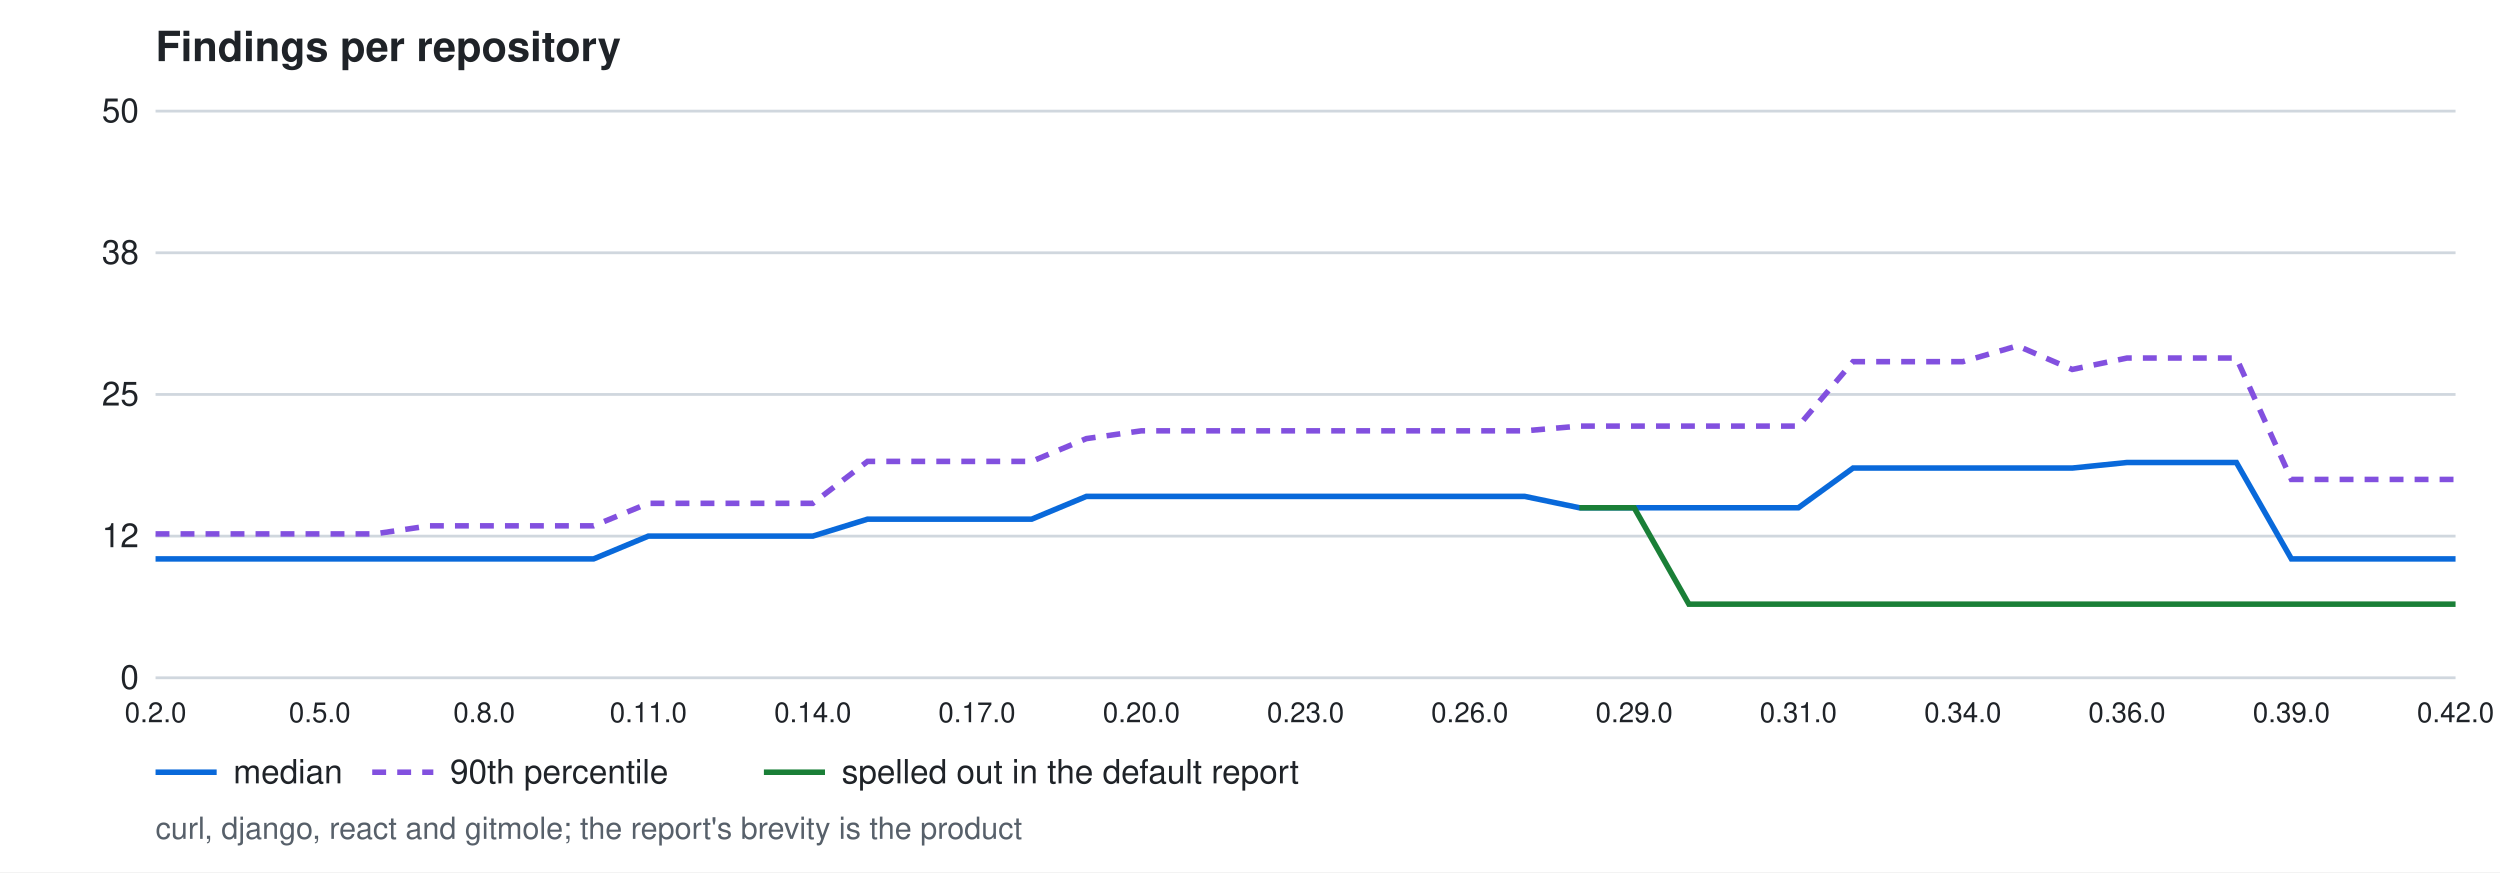
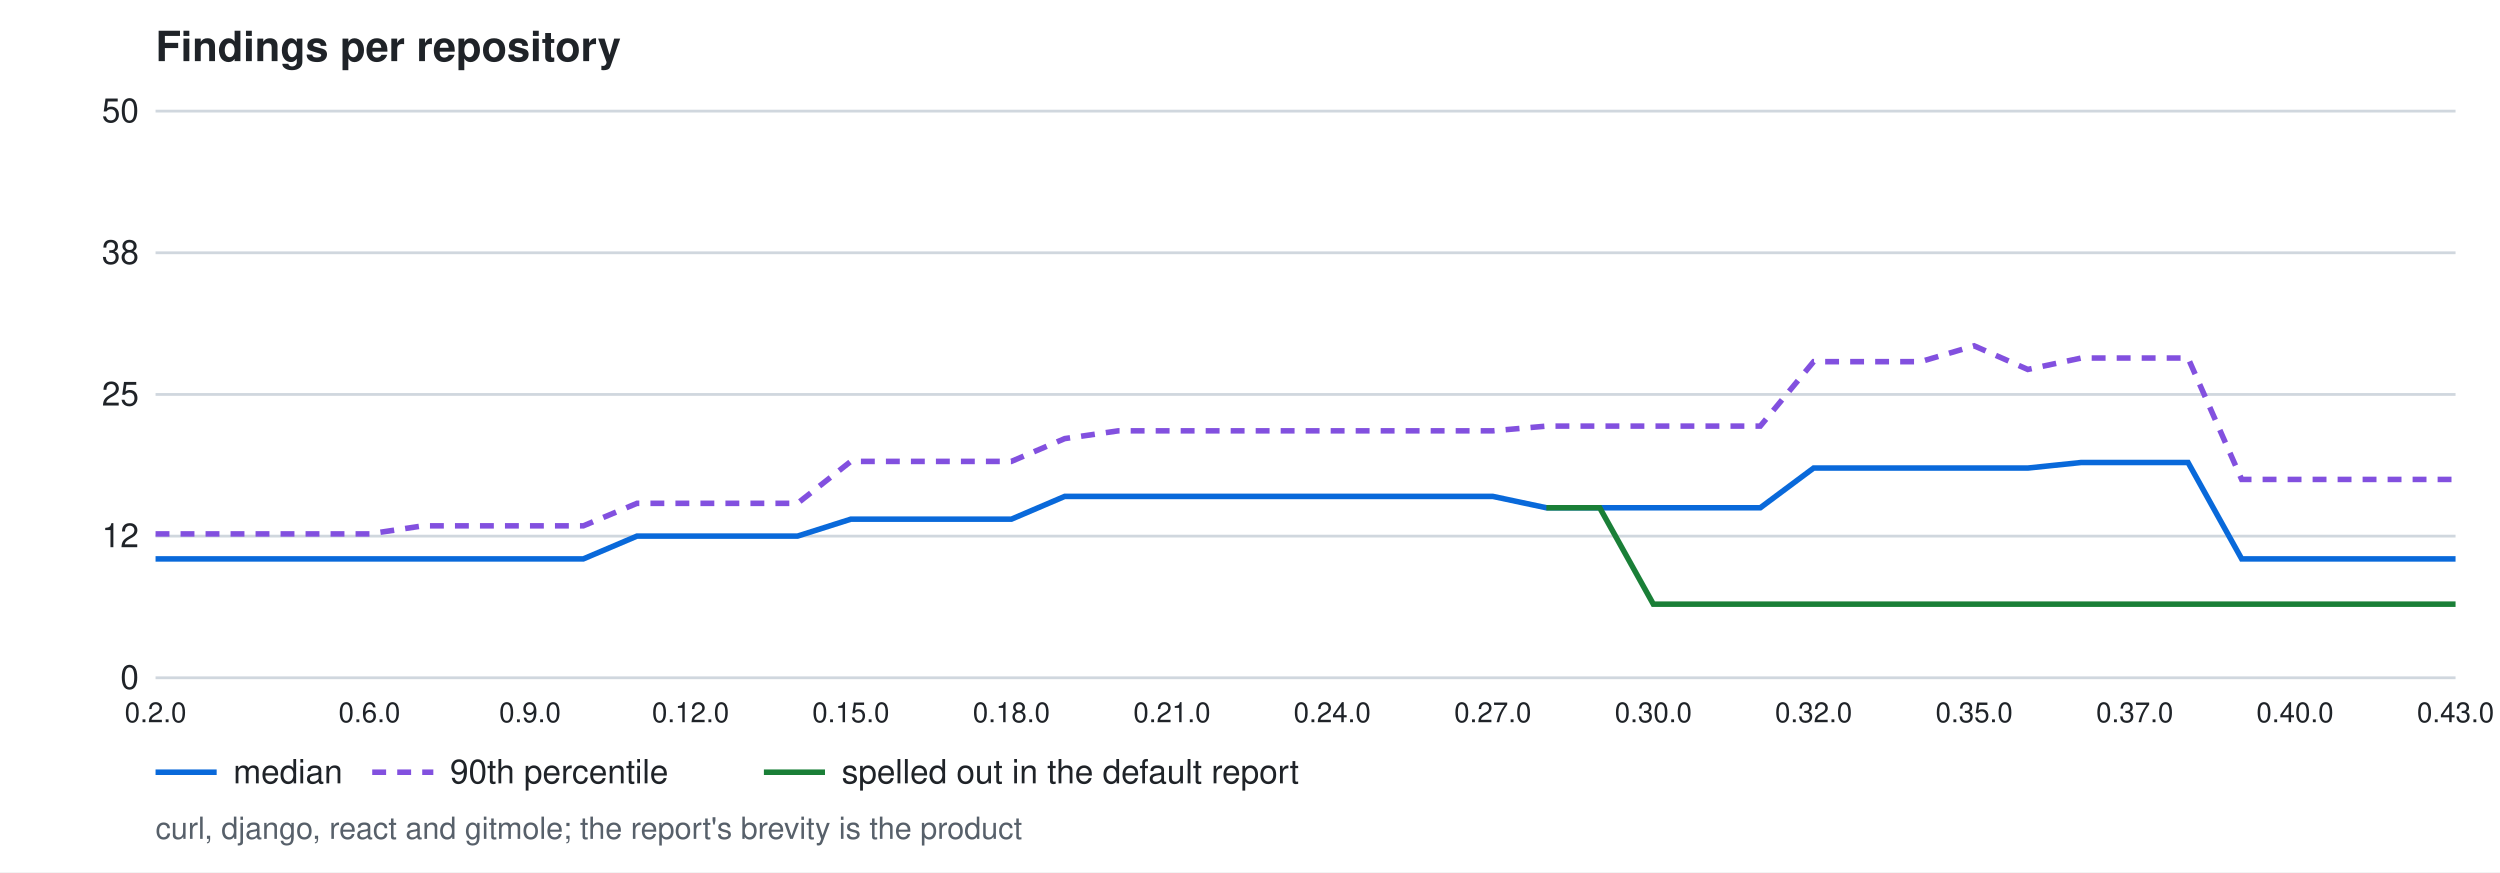
<svg xmlns="http://www.w3.org/2000/svg" width="900" height="314" viewBox="0 0 900 314" font-family="-apple-system,Segoe UI,Helvetica,Arial,sans-serif" font-size="12">
  <rect width="900" height="314" fill="#ffffff" />
  <text x="56" y="22" font-size="15" font-weight="600" fill="#1f2328">Findings per repository</text>
  <line x1="56" y1="244.0" x2="884" y2="244.0" stroke="#d0d7de" stroke-width="1" />
  <text x="50" y="248.0" text-anchor="end" fill="#1f2328">0</text>
  <line x1="56" y1="193.0" x2="884" y2="193.0" stroke="#d0d7de" stroke-width="1" />
  <text x="50" y="197.0" text-anchor="end" fill="#1f2328">12</text>
  <line x1="56" y1="142.0" x2="884" y2="142.0" stroke="#d0d7de" stroke-width="1" />
  <text x="50" y="146.0" text-anchor="end" fill="#1f2328">25</text>
  <line x1="56" y1="91.0" x2="884" y2="91.0" stroke="#d0d7de" stroke-width="1" />
  <text x="50" y="95.0" text-anchor="end" fill="#1f2328">38</text>
  <line x1="56" y1="40.0" x2="884" y2="40.0" stroke="#d0d7de" stroke-width="1" />
  <text x="50" y="44.0" text-anchor="end" fill="#1f2328">50</text>
  <text x="56.0" y="260" text-anchor="middle" fill="#1f2328" font-size="10">0.2.0</text>
-   <text x="115.1" y="260" text-anchor="middle" fill="#1f2328" font-size="10">0.5.0</text>
-   <text x="174.3" y="260" text-anchor="middle" fill="#1f2328" font-size="10">0.8.0</text>
-   <text x="233.4" y="260" text-anchor="middle" fill="#1f2328" font-size="10">0.11.0</text>
-   <text x="292.6" y="260" text-anchor="middle" fill="#1f2328" font-size="10">0.14.0</text>
-   <text x="351.7" y="260" text-anchor="middle" fill="#1f2328" font-size="10">0.17.0</text>
-   <text x="410.9" y="260" text-anchor="middle" fill="#1f2328" font-size="10">0.20.0</text>
-   <text x="470.0" y="260" text-anchor="middle" fill="#1f2328" font-size="10">0.23.0</text>
-   <text x="529.1" y="260" text-anchor="middle" fill="#1f2328" font-size="10">0.26.0</text>
-   <text x="588.3" y="260" text-anchor="middle" fill="#1f2328" font-size="10">0.29.0</text>
-   <text x="647.4" y="260" text-anchor="middle" fill="#1f2328" font-size="10">0.31.0</text>
-   <text x="706.6" y="260" text-anchor="middle" fill="#1f2328" font-size="10">0.34.0</text>
-   <text x="765.7" y="260" text-anchor="middle" fill="#1f2328" font-size="10">0.36.0</text>
-   <text x="824.9" y="260" text-anchor="middle" fill="#1f2328" font-size="10">0.39.0</text>
-   <text x="884.0" y="260" text-anchor="middle" fill="#1f2328" font-size="10">0.42.0</text>
-   <polyline points="56.0,201.2 75.7,201.2 95.4,201.2 115.1,201.2 134.9,201.2 154.6,201.2 174.3,201.2 194.0,201.2 213.7,201.2 233.4,193.0 253.1,193.0 272.9,193.0 292.6,193.0 312.3,186.9 332.0,186.9 351.7,186.9 371.4,186.9 391.1,178.7 410.9,178.7 430.6,178.7 450.3,178.7 470.0,178.7 489.7,178.7 509.4,178.7 529.1,178.7 548.9,178.7 568.6,182.8 588.3,182.8 608.0,182.8 627.7,182.8 647.4,182.8 667.1,168.5 686.9,168.5 706.6,168.5 726.3,168.5 746.0,168.5 765.7,166.5 785.4,166.5 805.1,166.5 824.9,201.2 844.6,201.2 864.3,201.2 884.0,201.2" fill="none" stroke="#0969da" stroke-width="2" />
-   <polyline points="56.0,192.2 75.7,192.2 95.4,192.2 115.1,192.2 134.9,192.2 154.6,189.3 174.3,189.3 194.0,189.3 213.7,189.3 233.4,181.2 253.1,181.2 272.9,181.2 292.6,181.2 312.3,166.1 332.0,166.1 351.7,166.1 371.4,166.1 391.1,157.9 410.9,155.1 430.6,155.1 450.3,155.1 470.0,155.1 489.7,155.1 509.4,155.1 529.1,155.1 548.9,155.1 568.6,153.4 588.3,153.4 608.0,153.4 627.7,153.4 647.4,153.4 667.1,130.2 686.9,130.2 706.6,130.2 726.3,124.5 746.0,133.0 765.7,128.9 785.4,128.9 805.1,128.9 824.9,172.6 844.6,172.6 864.3,172.6 884.0,172.6" fill="none" stroke="#8250df" stroke-width="2" stroke-dasharray="5 4" />
-   <polyline points="568.6,182.8 588.3,182.8 608.0,217.5 627.7,217.5 647.4,217.5 667.1,217.5 686.9,217.5 706.6,217.5 726.3,217.5 746.0,217.5 765.7,217.5 785.4,217.5 805.1,217.5 824.9,217.5 844.6,217.5 864.3,217.5 884.0,217.5" fill="none" stroke="#1a7f37" stroke-width="2" />
+   <text x="133.0" y="260" text-anchor="middle" fill="#1f2328" font-size="10">0.6.0</text>
+   <text x="190.8" y="260" text-anchor="middle" fill="#1f2328" font-size="10">0.9.0</text>
+   <text x="248.6" y="260" text-anchor="middle" fill="#1f2328" font-size="10">0.12.0</text>
+   <text x="306.3" y="260" text-anchor="middle" fill="#1f2328" font-size="10">0.15.0</text>
+   <text x="364.1" y="260" text-anchor="middle" fill="#1f2328" font-size="10">0.18.0</text>
+   <text x="421.9" y="260" text-anchor="middle" fill="#1f2328" font-size="10">0.21.0</text>
+   <text x="479.6" y="260" text-anchor="middle" fill="#1f2328" font-size="10">0.24.0</text>
+   <text x="537.4" y="260" text-anchor="middle" fill="#1f2328" font-size="10">0.27.0</text>
+   <text x="595.2" y="260" text-anchor="middle" fill="#1f2328" font-size="10">0.30.0</text>
+   <text x="652.9" y="260" text-anchor="middle" fill="#1f2328" font-size="10">0.32.0</text>
+   <text x="710.7" y="260" text-anchor="middle" fill="#1f2328" font-size="10">0.35.0</text>
+   <text x="768.5" y="260" text-anchor="middle" fill="#1f2328" font-size="10">0.37.0</text>
+   <text x="826.2" y="260" text-anchor="middle" fill="#1f2328" font-size="10">0.40.0</text>
+   <text x="884.0" y="260" text-anchor="middle" fill="#1f2328" font-size="10">0.43.0</text>
+   <polyline points="56.0,201.2 75.3,201.2 94.5,201.2 113.8,201.2 133.0,201.2 152.3,201.2 171.5,201.2 190.8,201.2 210.0,201.2 229.3,193.0 248.6,193.0 267.8,193.0 287.1,193.0 306.3,186.9 325.6,186.9 344.8,186.9 364.1,186.9 383.3,178.7 402.6,178.7 421.9,178.7 441.1,178.7 460.4,178.7 479.6,178.7 498.9,178.7 518.1,178.7 537.4,178.7 556.7,182.8 575.9,182.8 595.2,182.8 614.4,182.8 633.7,182.8 652.9,168.5 672.2,168.5 691.4,168.5 710.7,168.5 730.0,168.5 749.2,166.5 768.5,166.5 787.7,166.5 807.0,201.2 826.2,201.2 845.5,201.2 864.7,201.2 884.0,201.2" fill="none" stroke="#0969da" stroke-width="2" />
+   <polyline points="56.0,192.2 75.3,192.2 94.5,192.2 113.8,192.2 133.0,192.2 152.3,189.3 171.5,189.3 190.8,189.3 210.0,189.3 229.3,181.2 248.6,181.2 267.8,181.2 287.1,181.2 306.3,166.1 325.6,166.1 344.8,166.1 364.1,166.1 383.3,157.9 402.6,155.1 421.9,155.1 441.1,155.1 460.4,155.1 479.6,155.1 498.9,155.1 518.1,155.1 537.4,155.1 556.7,153.4 575.9,153.4 595.2,153.4 614.4,153.4 633.7,153.4 652.9,130.2 672.2,130.2 691.4,130.2 710.7,124.5 730.0,133.0 749.2,128.9 768.5,128.9 787.7,128.9 807.0,172.6 826.2,172.6 845.5,172.6 864.7,172.6 884.0,172.6" fill="none" stroke="#8250df" stroke-width="2" stroke-dasharray="5 4" />
+   <polyline points="556.7,182.8 575.9,182.8 595.2,217.5 614.4,217.5 633.7,217.5 652.9,217.5 672.2,217.5 691.4,217.5 710.7,217.5 730.0,217.5 749.2,217.5 768.5,217.5 787.7,217.5 807.0,217.5 826.2,217.5 845.5,217.5 864.7,217.5 884.0,217.5" fill="none" stroke="#1a7f37" stroke-width="2" />
  <line x1="56" y1="278" x2="78" y2="278" stroke="#0969da" stroke-width="2" />
  <text x="84" y="282" fill="#1f2328">median</text>
  <line x1="134" y1="278" x2="156" y2="278" stroke="#8250df" stroke-width="2" stroke-dasharray="5 4" />
  <text x="162" y="282" fill="#1f2328">90th percentile</text>
  <line x1="275" y1="278" x2="297" y2="278" stroke="#1a7f37" stroke-width="2" />
  <text x="303" y="282" fill="#1f2328">spelled out in the default report</text>
  <text x="56" y="302" fill="#57606a" font-size="11">curl, django, react and gitmole; the report's brevity is the product</text>
</svg>
